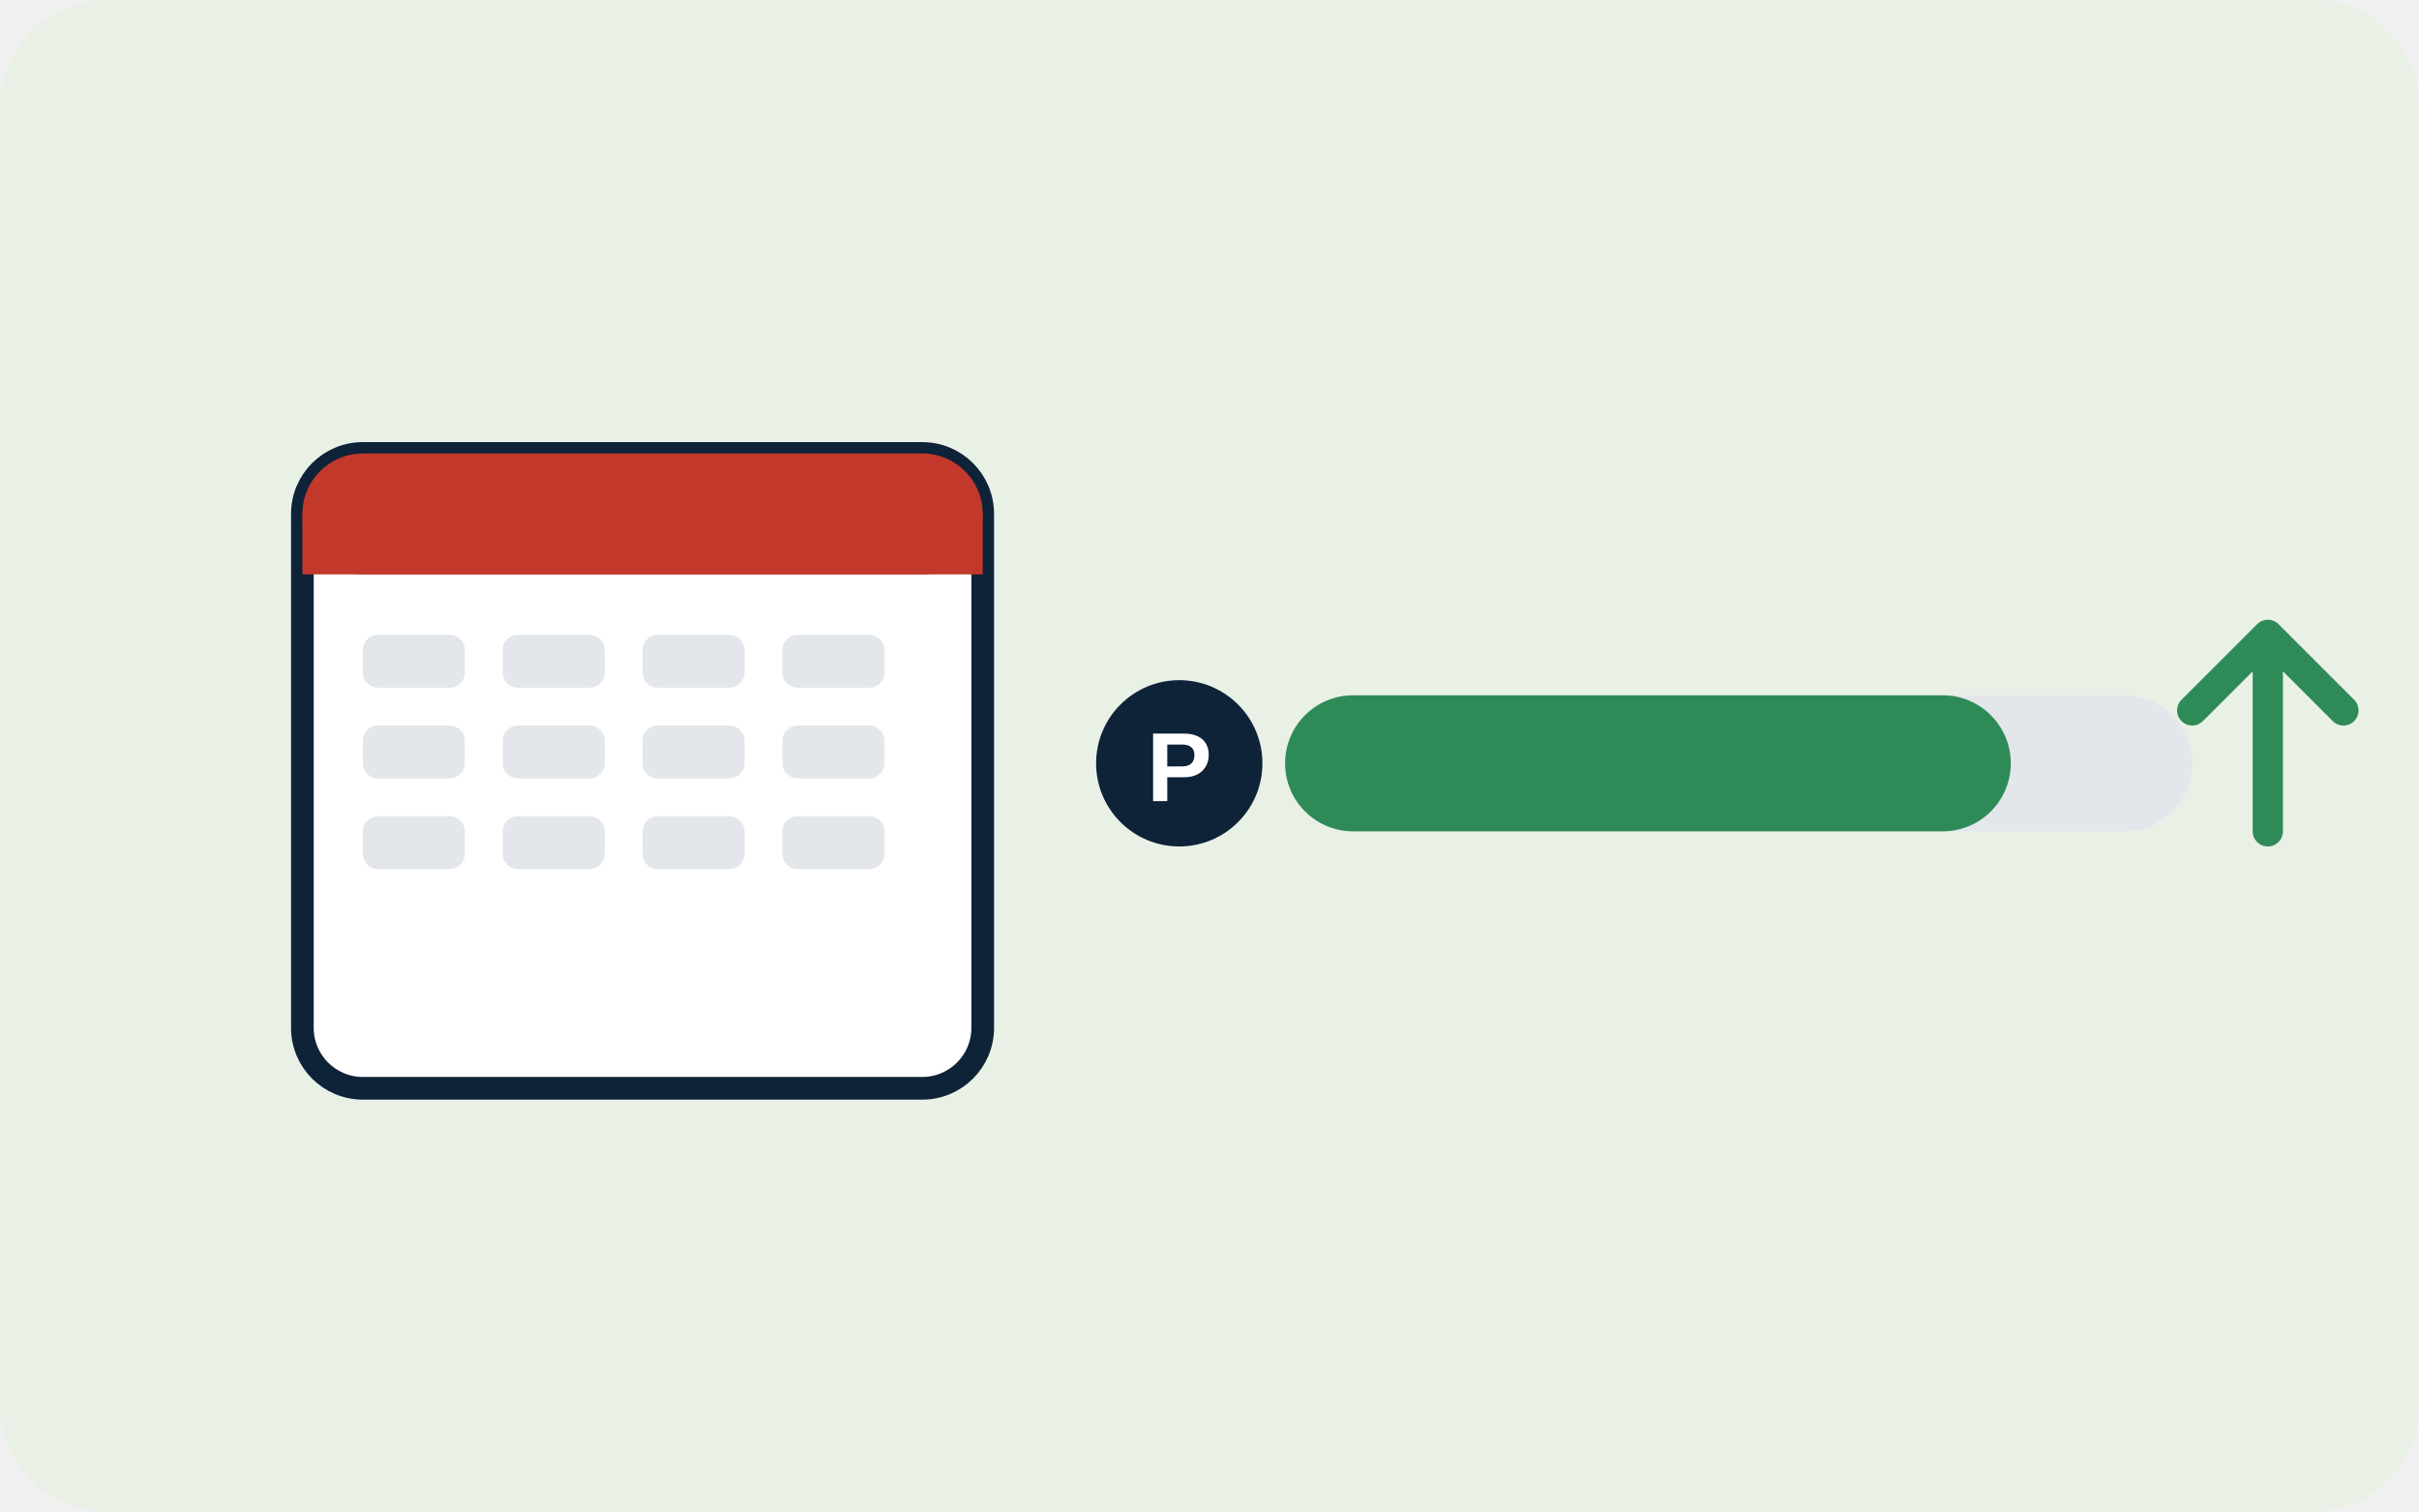
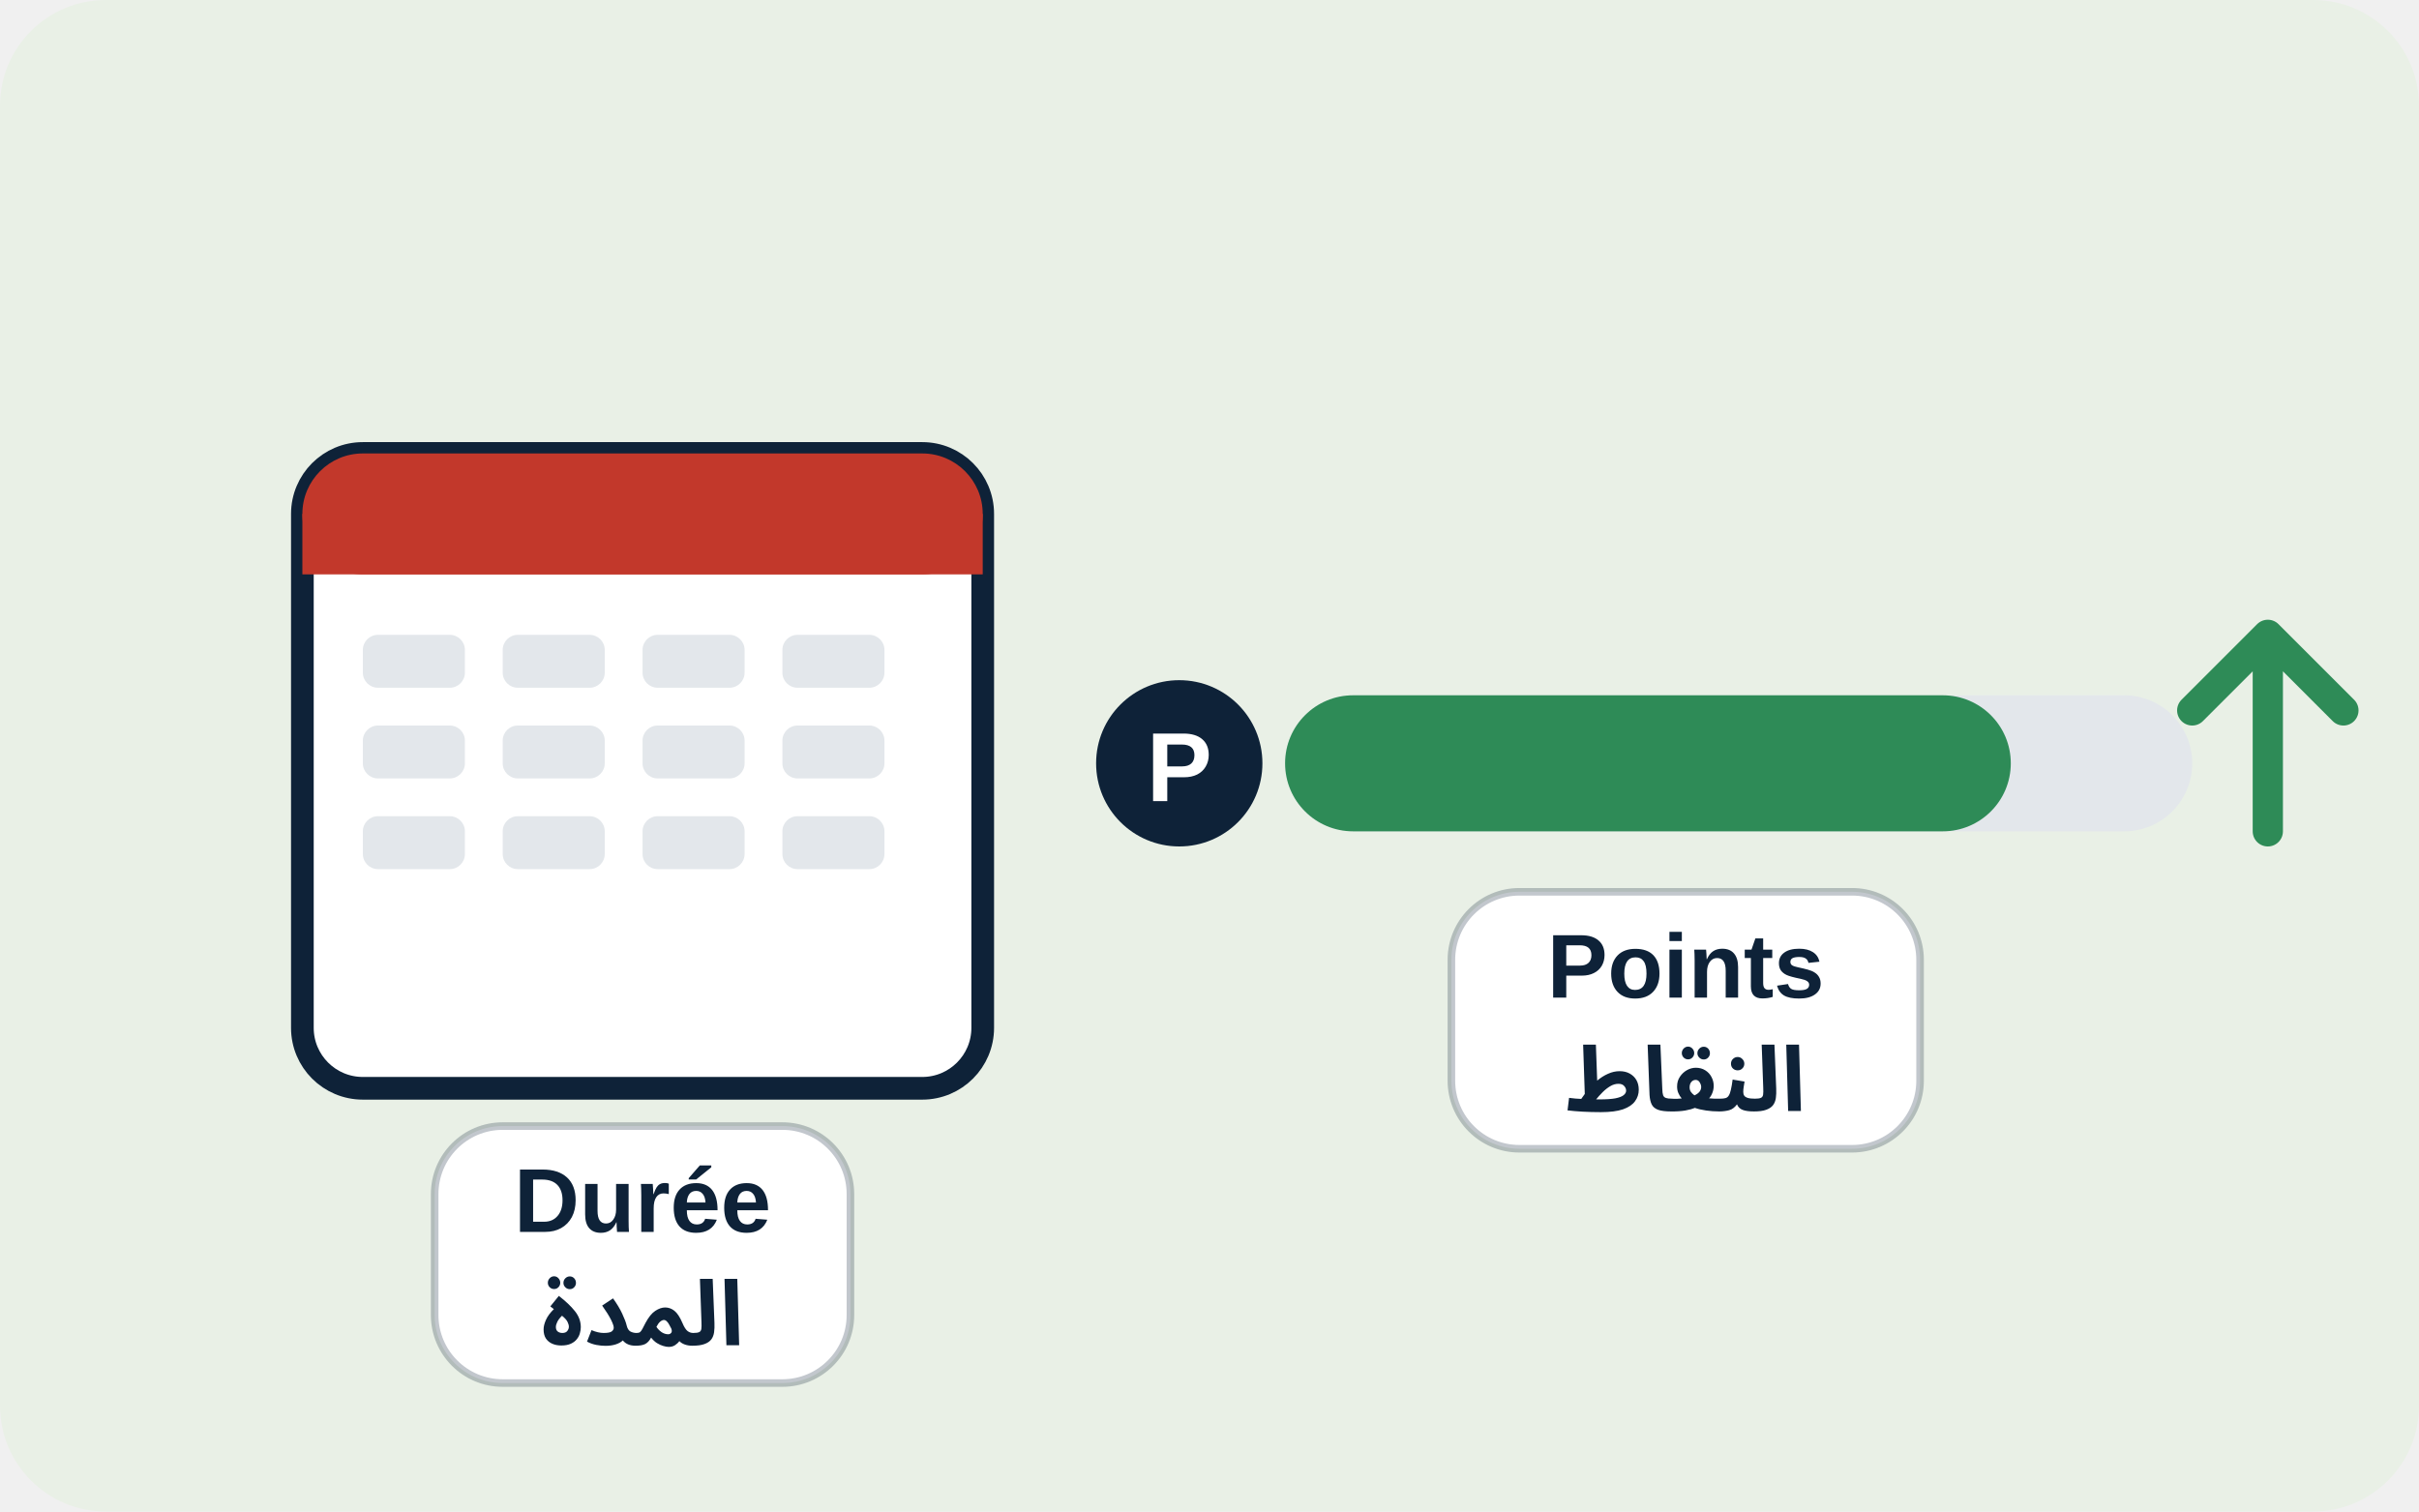
<svg xmlns="http://www.w3.org/2000/svg" viewBox="0 0 320 200">
  <rect width="320" height="200" rx="14" fill="#E9F0E6" />
  <rect x="40" y="60" width="90" height="84" rx="8" fill="#fff" stroke="#0E2238" stroke-width="3" />
  <rect x="40" y="60" width="90" height="16" rx="8" fill="#C2382B" />
  <rect x="40" y="68" width="90" height="8" fill="#C2382B" />
  <rect x="48" y="84" width="13.5" height="7" rx="2" fill="#E3E7EB" />
  <rect x="66.5" y="84" width="13.5" height="7" rx="2" fill="#E3E7EB" />
  <rect x="85" y="84" width="13.5" height="7" rx="2" fill="#E3E7EB" />
  <rect x="103.5" y="84" width="13.5" height="7" rx="2" fill="#E3E7EB" />
  <rect x="48" y="96" width="13.5" height="7" rx="2" fill="#E3E7EB" />
  <rect x="66.5" y="96" width="13.5" height="7" rx="2" fill="#E3E7EB" />
  <rect x="85" y="96" width="13.5" height="7" rx="2" fill="#E3E7EB" />
  <rect x="103.5" y="96" width="13.5" height="7" rx="2" fill="#E3E7EB" />
  <rect x="48" y="108" width="13.5" height="7" rx="2" fill="#E3E7EB" />
  <rect x="66.5" y="108" width="13.5" height="7" rx="2" fill="#E3E7EB" />
  <rect x="85" y="108" width="13.5" height="7" rx="2" fill="#E3E7EB" />
  <rect x="103.5" y="108" width="13.5" height="7" rx="2" fill="#E3E7EB" />
+   <rect x="57.5" y="149" width="55" height="34" rx="9" fill="#fff" stroke="#0E2238" stroke-opacity=".25" stroke-width="1" />
+   <text x="85" y="163" text-anchor="middle" font-family="Arial,Helvetica,sans-serif" font-weight="700" font-size="12" fill="#0E2238">Durée</text>
+   <text x="85" y="178" text-anchor="middle" font-family="Tahoma,'Noto Sans Arabic','Noto Kufi Arabic','Geeza Pro',Arial,sans-serif" direction="rtl" font-weight="700" font-size="12" fill="#0E2238">المدة</text>
  <rect x="170" y="92" width="120" height="18" rx="9" fill="#E3E7EB" />
  <rect x="170" y="92" width="96" height="18" rx="9" fill="#2E8B57" />
  <circle cx="156" cy="101" r="11" fill="#0E2238" />
  <text x="156" y="106" text-anchor="middle" font-family="Arial,Helvetica,sans-serif" font-weight="700" font-size="13" fill="#fff">P</text>
+   <rect x="192" y="118" width="62" height="34" rx="9" fill="#fff" stroke="#0E2238" stroke-opacity=".25" stroke-width="1" />
+   <text x="223" y="132" text-anchor="middle" font-family="Arial,Helvetica,sans-serif" font-weight="700" font-size="12" fill="#0E2238">Points</text>
+   <text x="223" y="147" text-anchor="middle" font-family="Tahoma,'Noto Sans Arabic','Noto Kufi Arabic','Geeza Pro',Arial,sans-serif" direction="rtl" font-weight="700" font-size="12" fill="#0E2238">النقاط</text>
  <path d="M300 110v-26M290 94l10 -10 10 10" stroke="#2E8B57" stroke-width="4" fill="none" stroke-linecap="round" stroke-linejoin="round" />
</svg>
